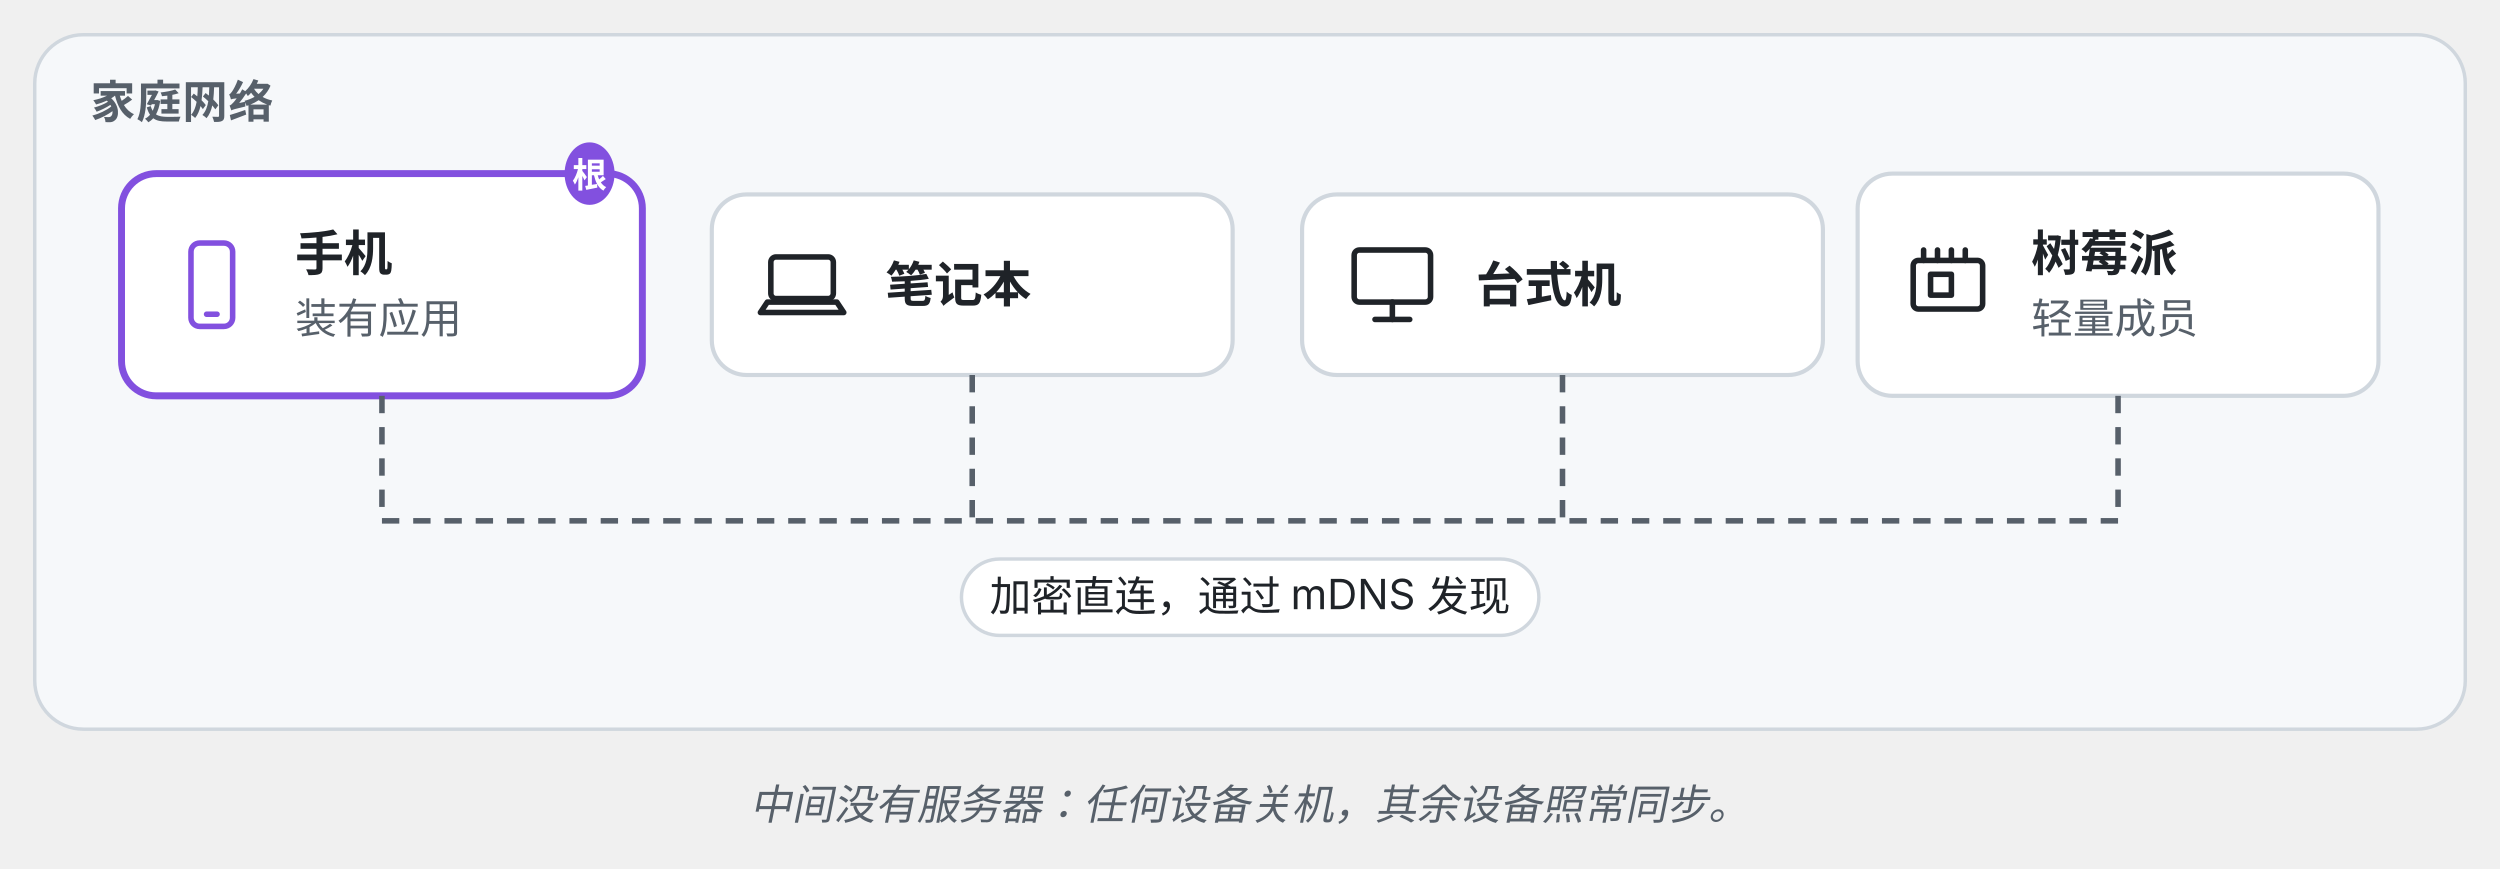
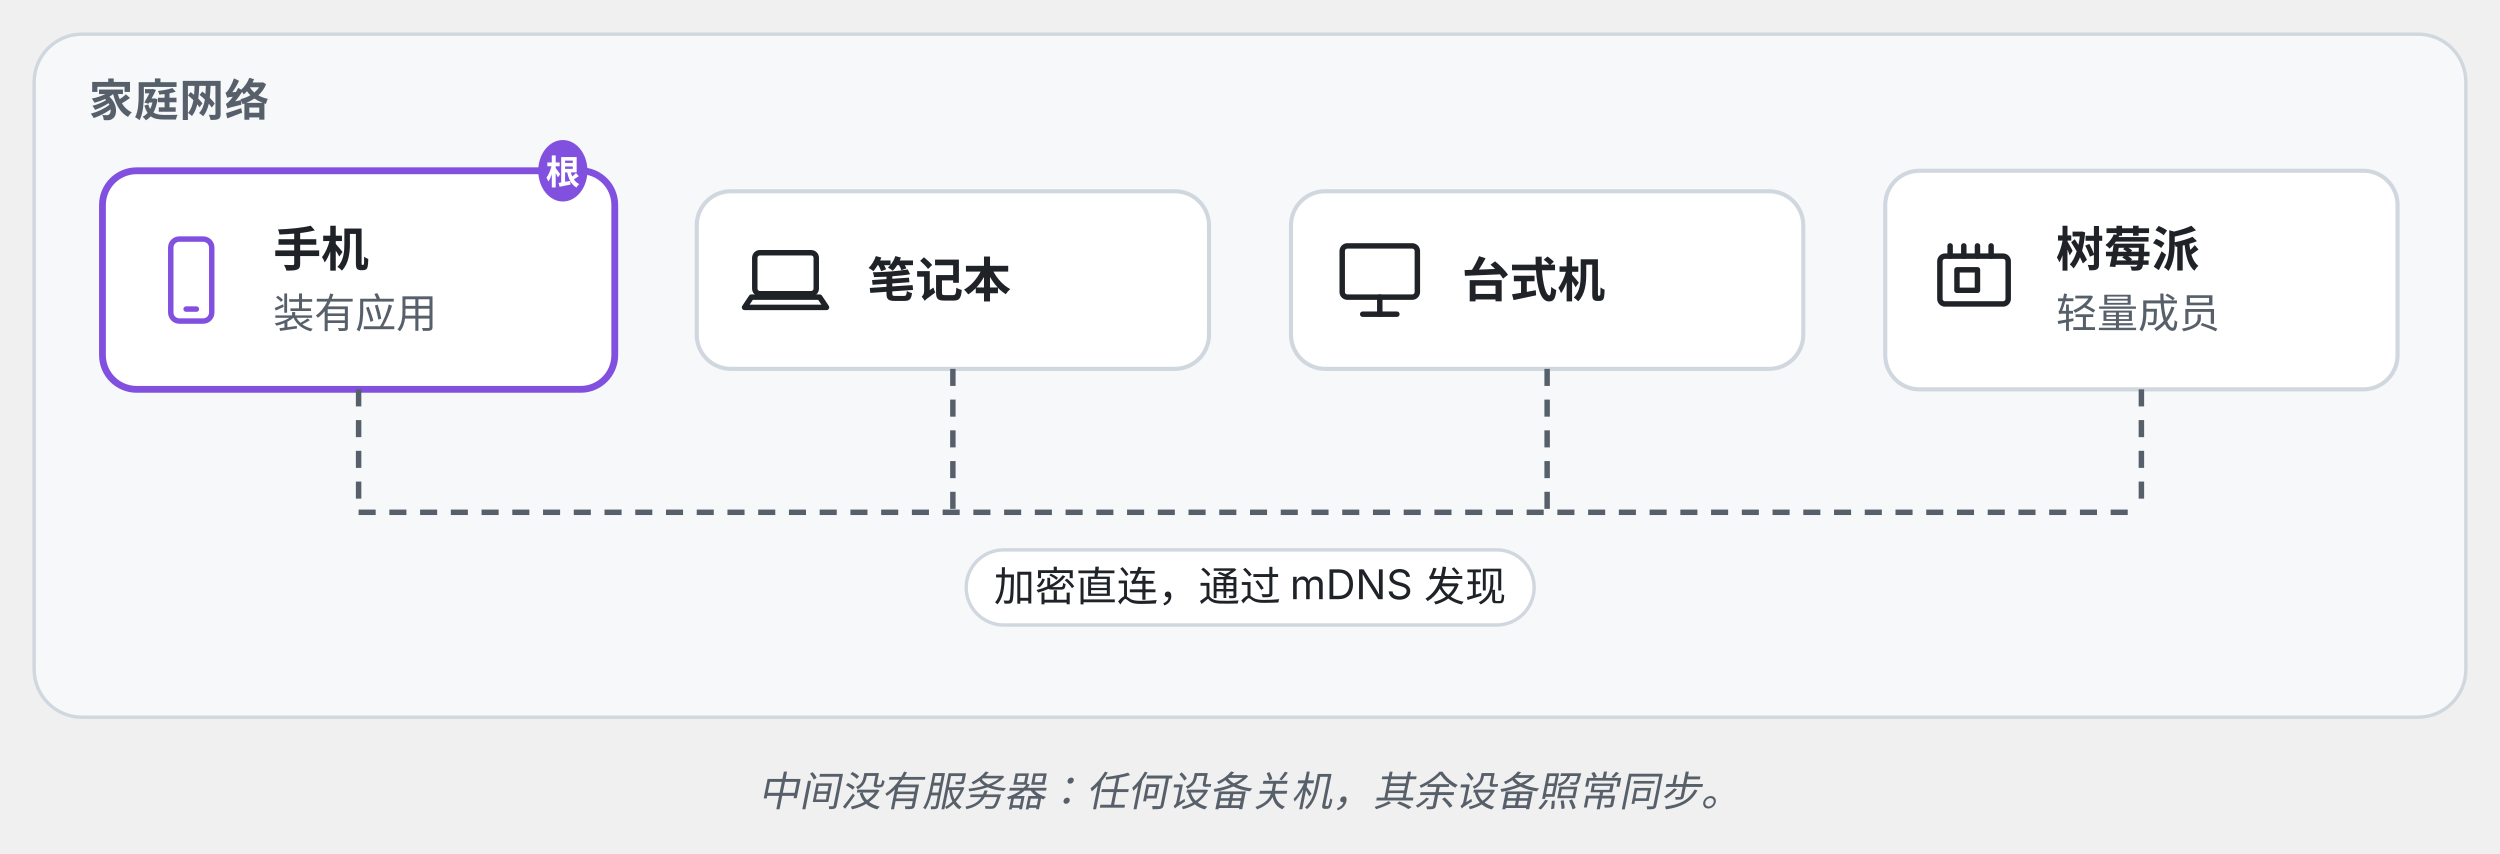
- <svg xmlns="http://www.w3.org/2000/svg" lang="zh" width="720" height="250" viewBox="0 0 720 250" role="img" aria-label="在家时，每台设备都直接与其他每台设备通信">
+ <svg xmlns="http://www.w3.org/2000/svg" lang="zh" width="732" height="250" viewBox="0 0 732 250" role="img" aria-label="在家时，每台设备都直接与其他每台设备通信">
  <style>
  .bg { fill: none; }
  .zone { fill: #f6f8fa; stroke: #d0d7de; stroke-width: 1; }
  .zone-t { fill: #57606a; font: 600 13px system-ui, -apple-system, 'Segoe UI', sans-serif; letter-spacing: .02em; }
  .card { fill: #ffffff; stroke: #d0d7de; stroke-width: 1.2; }
  .card.key { stroke: #8250df; stroke-width: 2; }
  .card.srv { fill: #fff8c5; stroke: #d4a72c; }
  .t { fill: #1f2328; font: 600 14px system-ui, -apple-system, 'Segoe UI', sans-serif; }
  .s { fill: #57606a; font: 12px system-ui, -apple-system, 'Segoe UI', sans-serif; }
  .ic { fill: none; stroke: #1f2328; stroke-width: 1.6; stroke-linecap: round; stroke-linejoin: round; }
  .key .ic, .ic.key { stroke: #8250df; }
  .badge { fill: #8250df; }
  .badge-t { fill: #ffffff; font: 600 10px system-ui, -apple-system, 'Segoe UI', sans-serif; letter-spacing: .04em; }
  .e-tunnel { fill: none; stroke: #0969da; stroke-width: 3; }
  .e-home { fill: none; stroke: #57606a; stroke-width: 1.6; stroke-dasharray: 5 4; }
  .e-pair { fill: none; stroke: #8250df; stroke-width: 1.8; }
  .e-e2e { fill: none; stroke: #1a7f37; stroke-width: 1.8; stroke-dasharray: 2 4; stroke-linecap: round; }
  .a-tunnel { fill: #0969da; } .a-home { fill: #57606a; } .a-pair { fill: #8250df; } .a-e2e { fill: #1a7f37; }
  .lbl-bg { fill: #ffffff; stroke: #d0d7de; stroke-width: 1; }
  .lbl { fill: #1f2328; font: 12px system-ui, -apple-system, 'Segoe UI', sans-serif; }
  .lbl.tunnel { fill: #0969da; } .lbl.pair { fill: #8250df; } .lbl.e2e { fill: #1a7f37; }
  .note { fill: #57606a; font: italic 12px system-ui, -apple-system, 'Segoe UI', sans-serif; }
  @media (prefers-color-scheme: dark) {
    .zone { fill: #161b22; stroke: #30363d; }
    .zone-t, .s, .note { fill: #8b949e; }
    .card { fill: #0d1117; stroke: #3d444d; }
    .card.key { stroke: #a371f7; }
    .card.srv { fill: #272115; stroke: #9e6a03; }
    .t, .lbl { fill: #e6edf3; }
    .ic { stroke: #e6edf3; }
    .key .ic, .ic.key { stroke: #a371f7; }
    .badge { fill: #a371f7; }
    .badge-t { fill: #0d1117; }
    .e-tunnel { stroke: #4493f8; } .a-tunnel { fill: #4493f8; } .lbl.tunnel { fill: #4493f8; }
    .e-home { stroke: #8b949e; } .a-home { fill: #8b949e; }
    .e-pair { stroke: #a371f7; } .a-pair { fill: #a371f7; } .lbl.pair { fill: #a371f7; }
    .e-e2e { stroke: #3fb950; } .a-e2e { fill: #3fb950; } .lbl.e2e { fill: #3fb950; }
    .lbl-bg { fill: #0d1117; stroke: #3d444d; }
  }
</style>
-   <rect class="zone" x="10" y="10" width="700" height="200" rx="14" />
+   <rect class="zone" x="10" y="10" width="712" height="200" rx="14" />
  <text class="zone-t" x="26" y="34">家庭网络</text>
  <g class="key">
-     <rect class="card key" x="35.0" y="50.0" width="150" height="64" rx="10" />
-     <g transform="translate(47.0,68)" class="ic">
+     <rect class="card key" x="30.0" y="50.0" width="150" height="64" rx="10" />
+     <g transform="translate(42.0,68)" class="ic">
      <rect x="8" y="2" width="12" height="24" rx="2.5" />
      <line x1="12.5" y1="22.5" x2="15.5" y2="22.5" />
    </g>
-     <text class="t" x="85.0" y="78">手机</text>
-     <text class="s" x="85.0" y="96">装有应用</text>
-     <rect class="badge" x="162.6" y="41.0" width="14.4" height="18" rx="9" />
-     <text class="badge-t" x="169.8" y="54.0" text-anchor="middle">根</text>
+     <text class="t" x="80.0" y="78">手机</text>
+     <text class="s" x="80.0" y="96">装有应用</text>
+     <rect class="badge" x="157.6" y="41.0" width="14.4" height="18" rx="9" />
+     <text class="badge-t" x="164.8" y="54.0" text-anchor="middle">根</text>
  </g>
-   <path class="e-home" d="M110.0,114.0 L110,150" />
+   <path class="e-home" d="M105.0,114.0 L105.0,150" />
  <g class="">
-     <rect class="card " x="205.0" y="56.0" width="150" height="52" rx="10" />
-     <g transform="translate(217.0,68)" class="ic">
+     <rect class="card " x="204.0" y="56.0" width="150" height="52" rx="10" />
+     <g transform="translate(216.0,68)" class="ic">
      <rect x="5" y="6" width="18" height="12" rx="1.5" />
      <path d="M2 22h24l-2 -3H4z" />
    </g>
-     <text class="t" x="255.0" y="87">笔记本</text>
+     <text class="t" x="254.0" y="87">笔记本</text>
  </g>
-   <path class="e-home" d="M280.0,108.0 L280,150" />
+   <path class="e-home" d="M279.0,108.0 L279.0,150" />
  <g class="">
-     <rect class="card " x="375.0" y="56.0" width="150" height="52" rx="10" />
-     <g transform="translate(387.0,68)" class="ic">
+     <rect class="card " x="378.0" y="56.0" width="150" height="52" rx="10" />
+     <g transform="translate(390.0,68)" class="ic">
      <rect x="3" y="4" width="22" height="15" rx="1.5" />
      <line x1="14" y1="19" x2="14" y2="24" />
      <line x1="9" y1="24" x2="19" y2="24" />
    </g>
-     <text class="t" x="425.0" y="87">台式机</text>
+     <text class="t" x="428.0" y="87">台式机</text>
  </g>
-   <path class="e-home" d="M450.0,108.0 L450,150" />
+   <path class="e-home" d="M453.0,108.0 L453.0,150" />
  <g class="">
-     <rect class="card " x="535.0" y="50.0" width="150" height="64" rx="10" />
-     <g transform="translate(547.0,68)" class="ic">
+     <rect class="card " x="552.0" y="50.0" width="150" height="64" rx="10" />
+     <g transform="translate(564.0,68)" class="ic">
      <rect x="4" y="7" width="20" height="14" rx="1.5" />
      <rect x="9" y="11" width="6" height="6" />
      <line x1="7" y1="4" x2="7" y2="7" />
      <line x1="11" y1="4" x2="11" y2="7" />
      <line x1="15" y1="4" x2="15" y2="7" />
      <line x1="19" y1="4" x2="19" y2="7" />
    </g>
-     <text class="t" x="585.0" y="78">树莓派</text>
-     <text class="s" x="585.0" y="96">轻量成员</text>
+     <text class="t" x="602.0" y="78">树莓派</text>
+     <text class="s" x="602.0" y="96">轻量成员</text>
  </g>
-   <path class="e-home" d="M610.0,114.0 L610,150" />
-   <path class="e-home" d="M110,150 L610,150" />
-   <text class="note" x="360" y="236" text-anchor="middle">中间没有服务器：任何设备关机，其余设备照常同步。</text>
-   <rect class="lbl-bg" x="276.9" y="161.0" width="166.3" height="22" rx="11.0" />
-   <text class="lbl home" x="360" y="176.0" text-anchor="middle">加密直连，通过 mDNS 发现</text>
+   <path class="e-home" d="M627.0,114.0 L627.0,150" />
+   <path class="e-home" d="M105.0,150 L627.0,150" />
+   <text class="note" x="366.0" y="236" text-anchor="middle">中间没有服务器：任何设备关机，其余设备照常同步。</text>
+   <rect class="lbl-bg" x="282.9" y="161.0" width="166.3" height="22" rx="11.0" />
+   <text class="lbl home" x="366.0" y="176.0" text-anchor="middle">加密直连，通过 mDNS 发现</text>
</svg>
